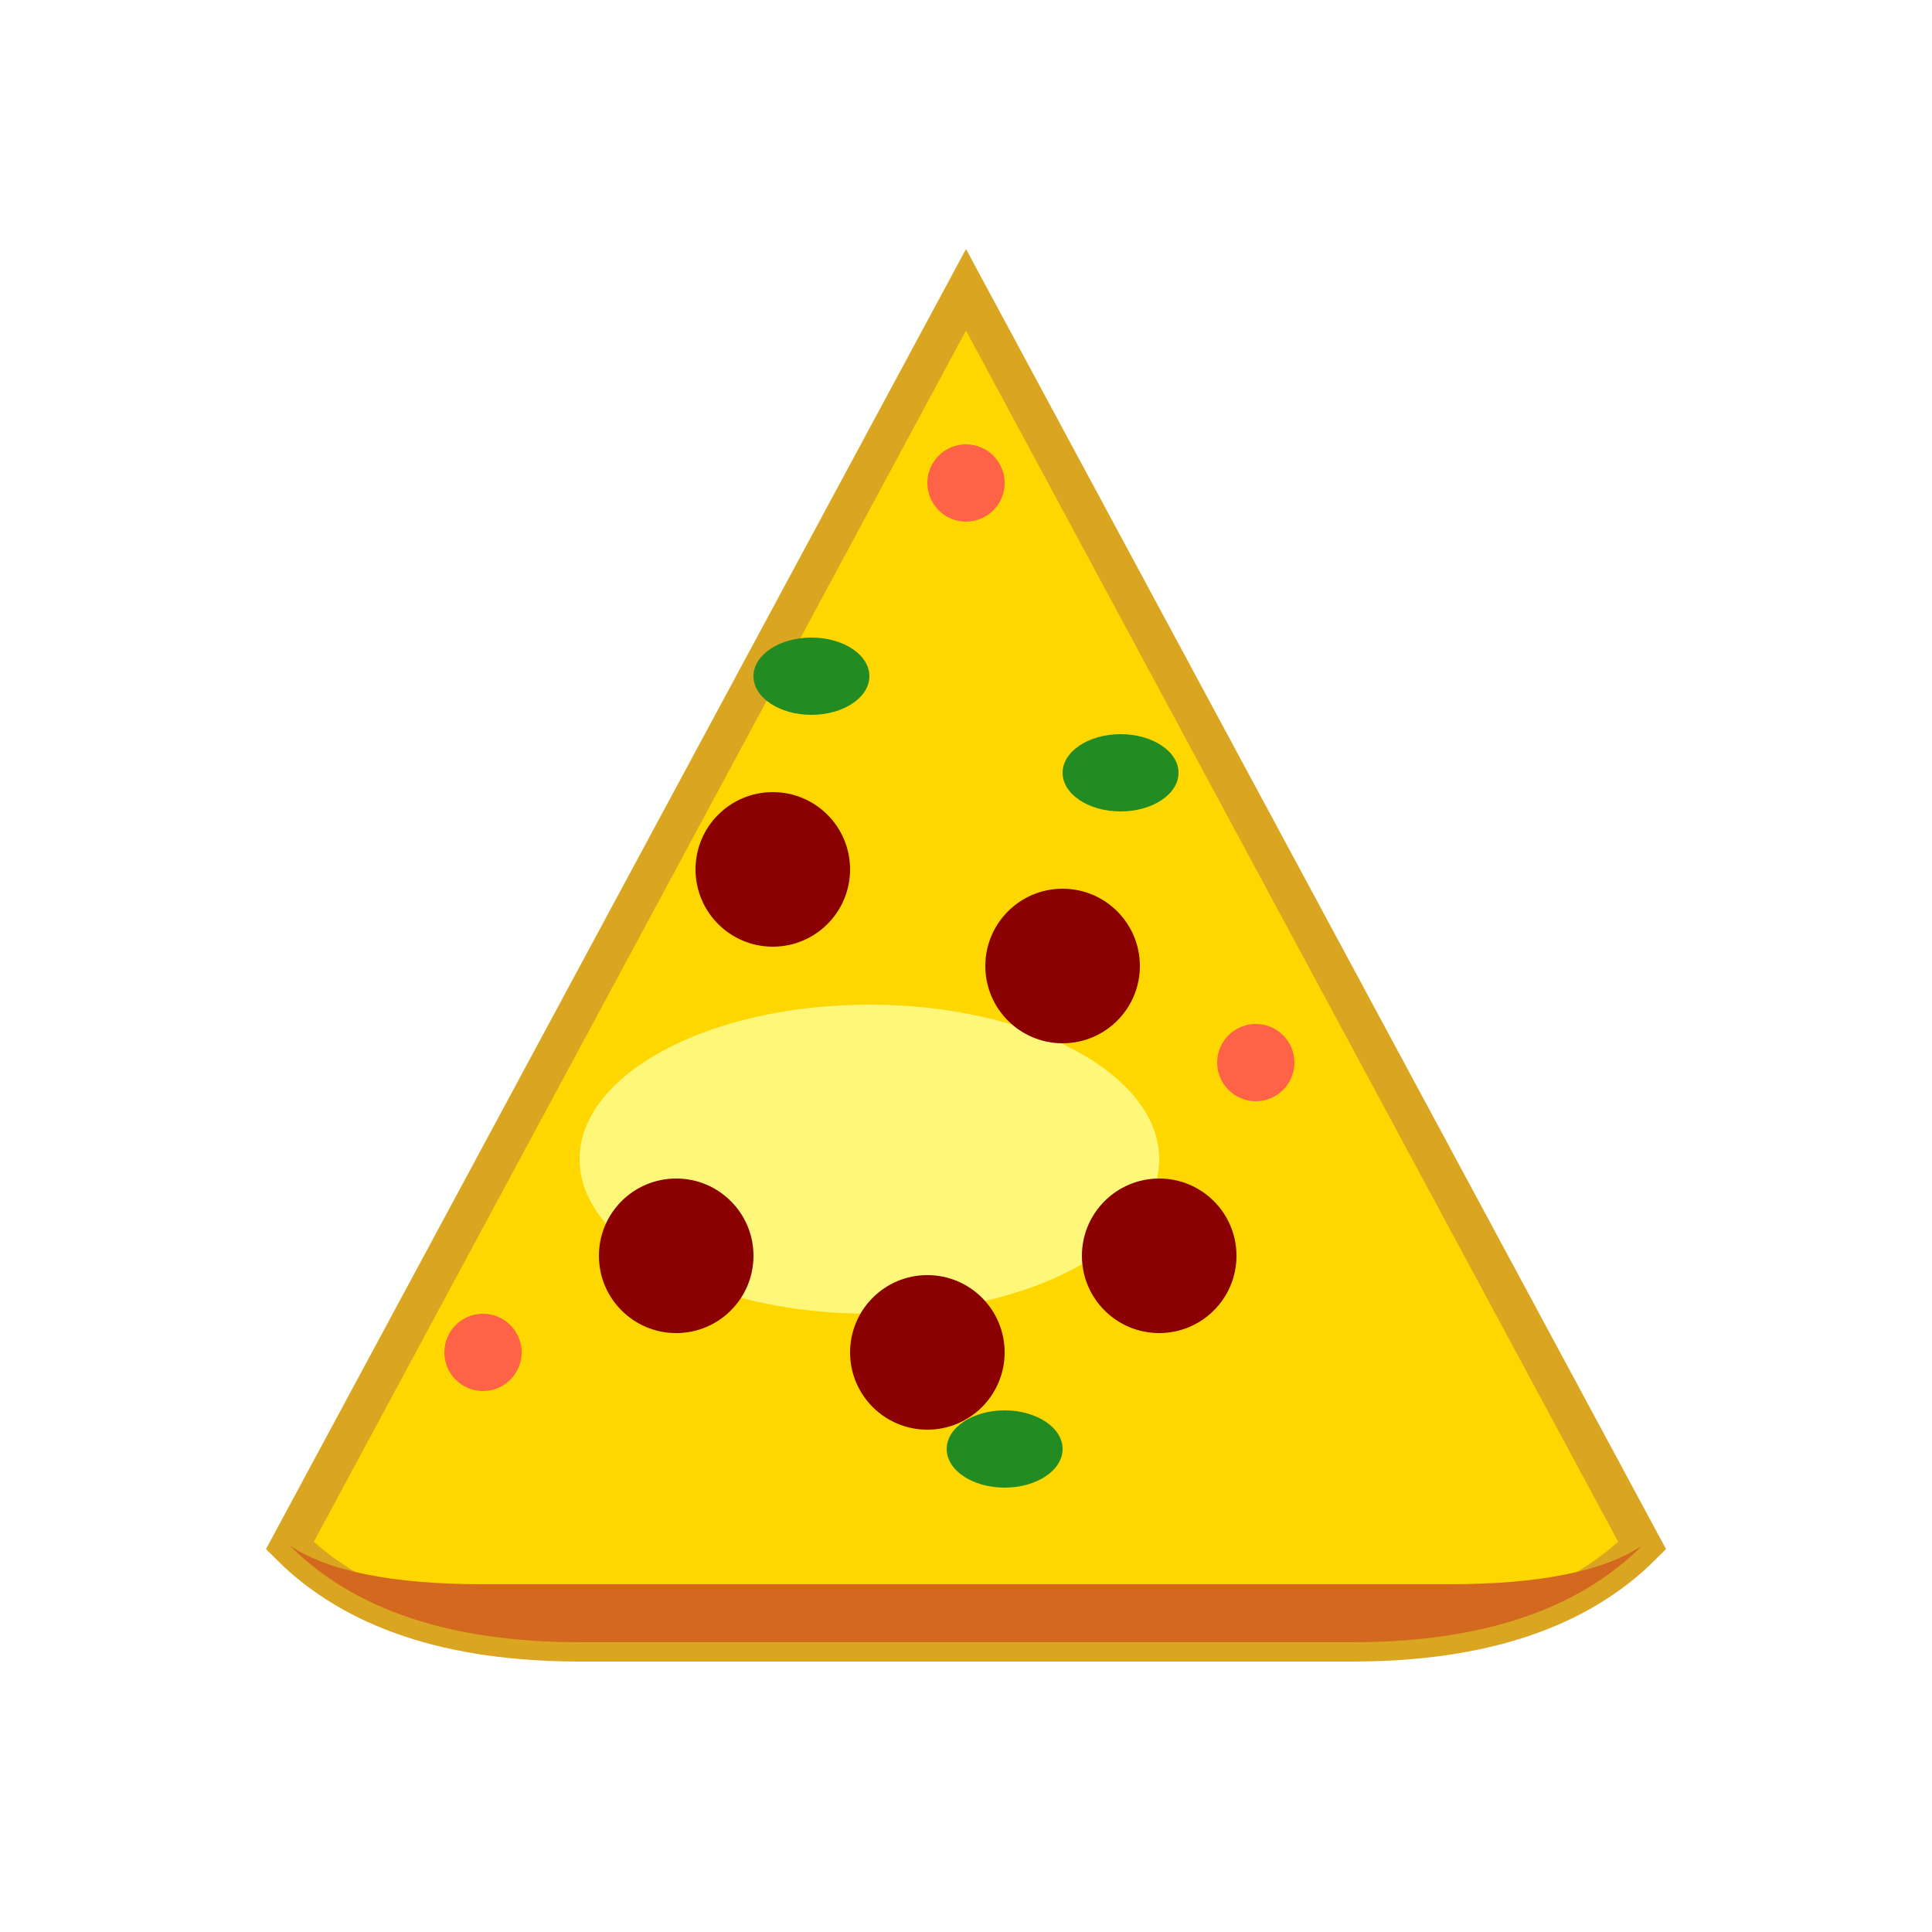
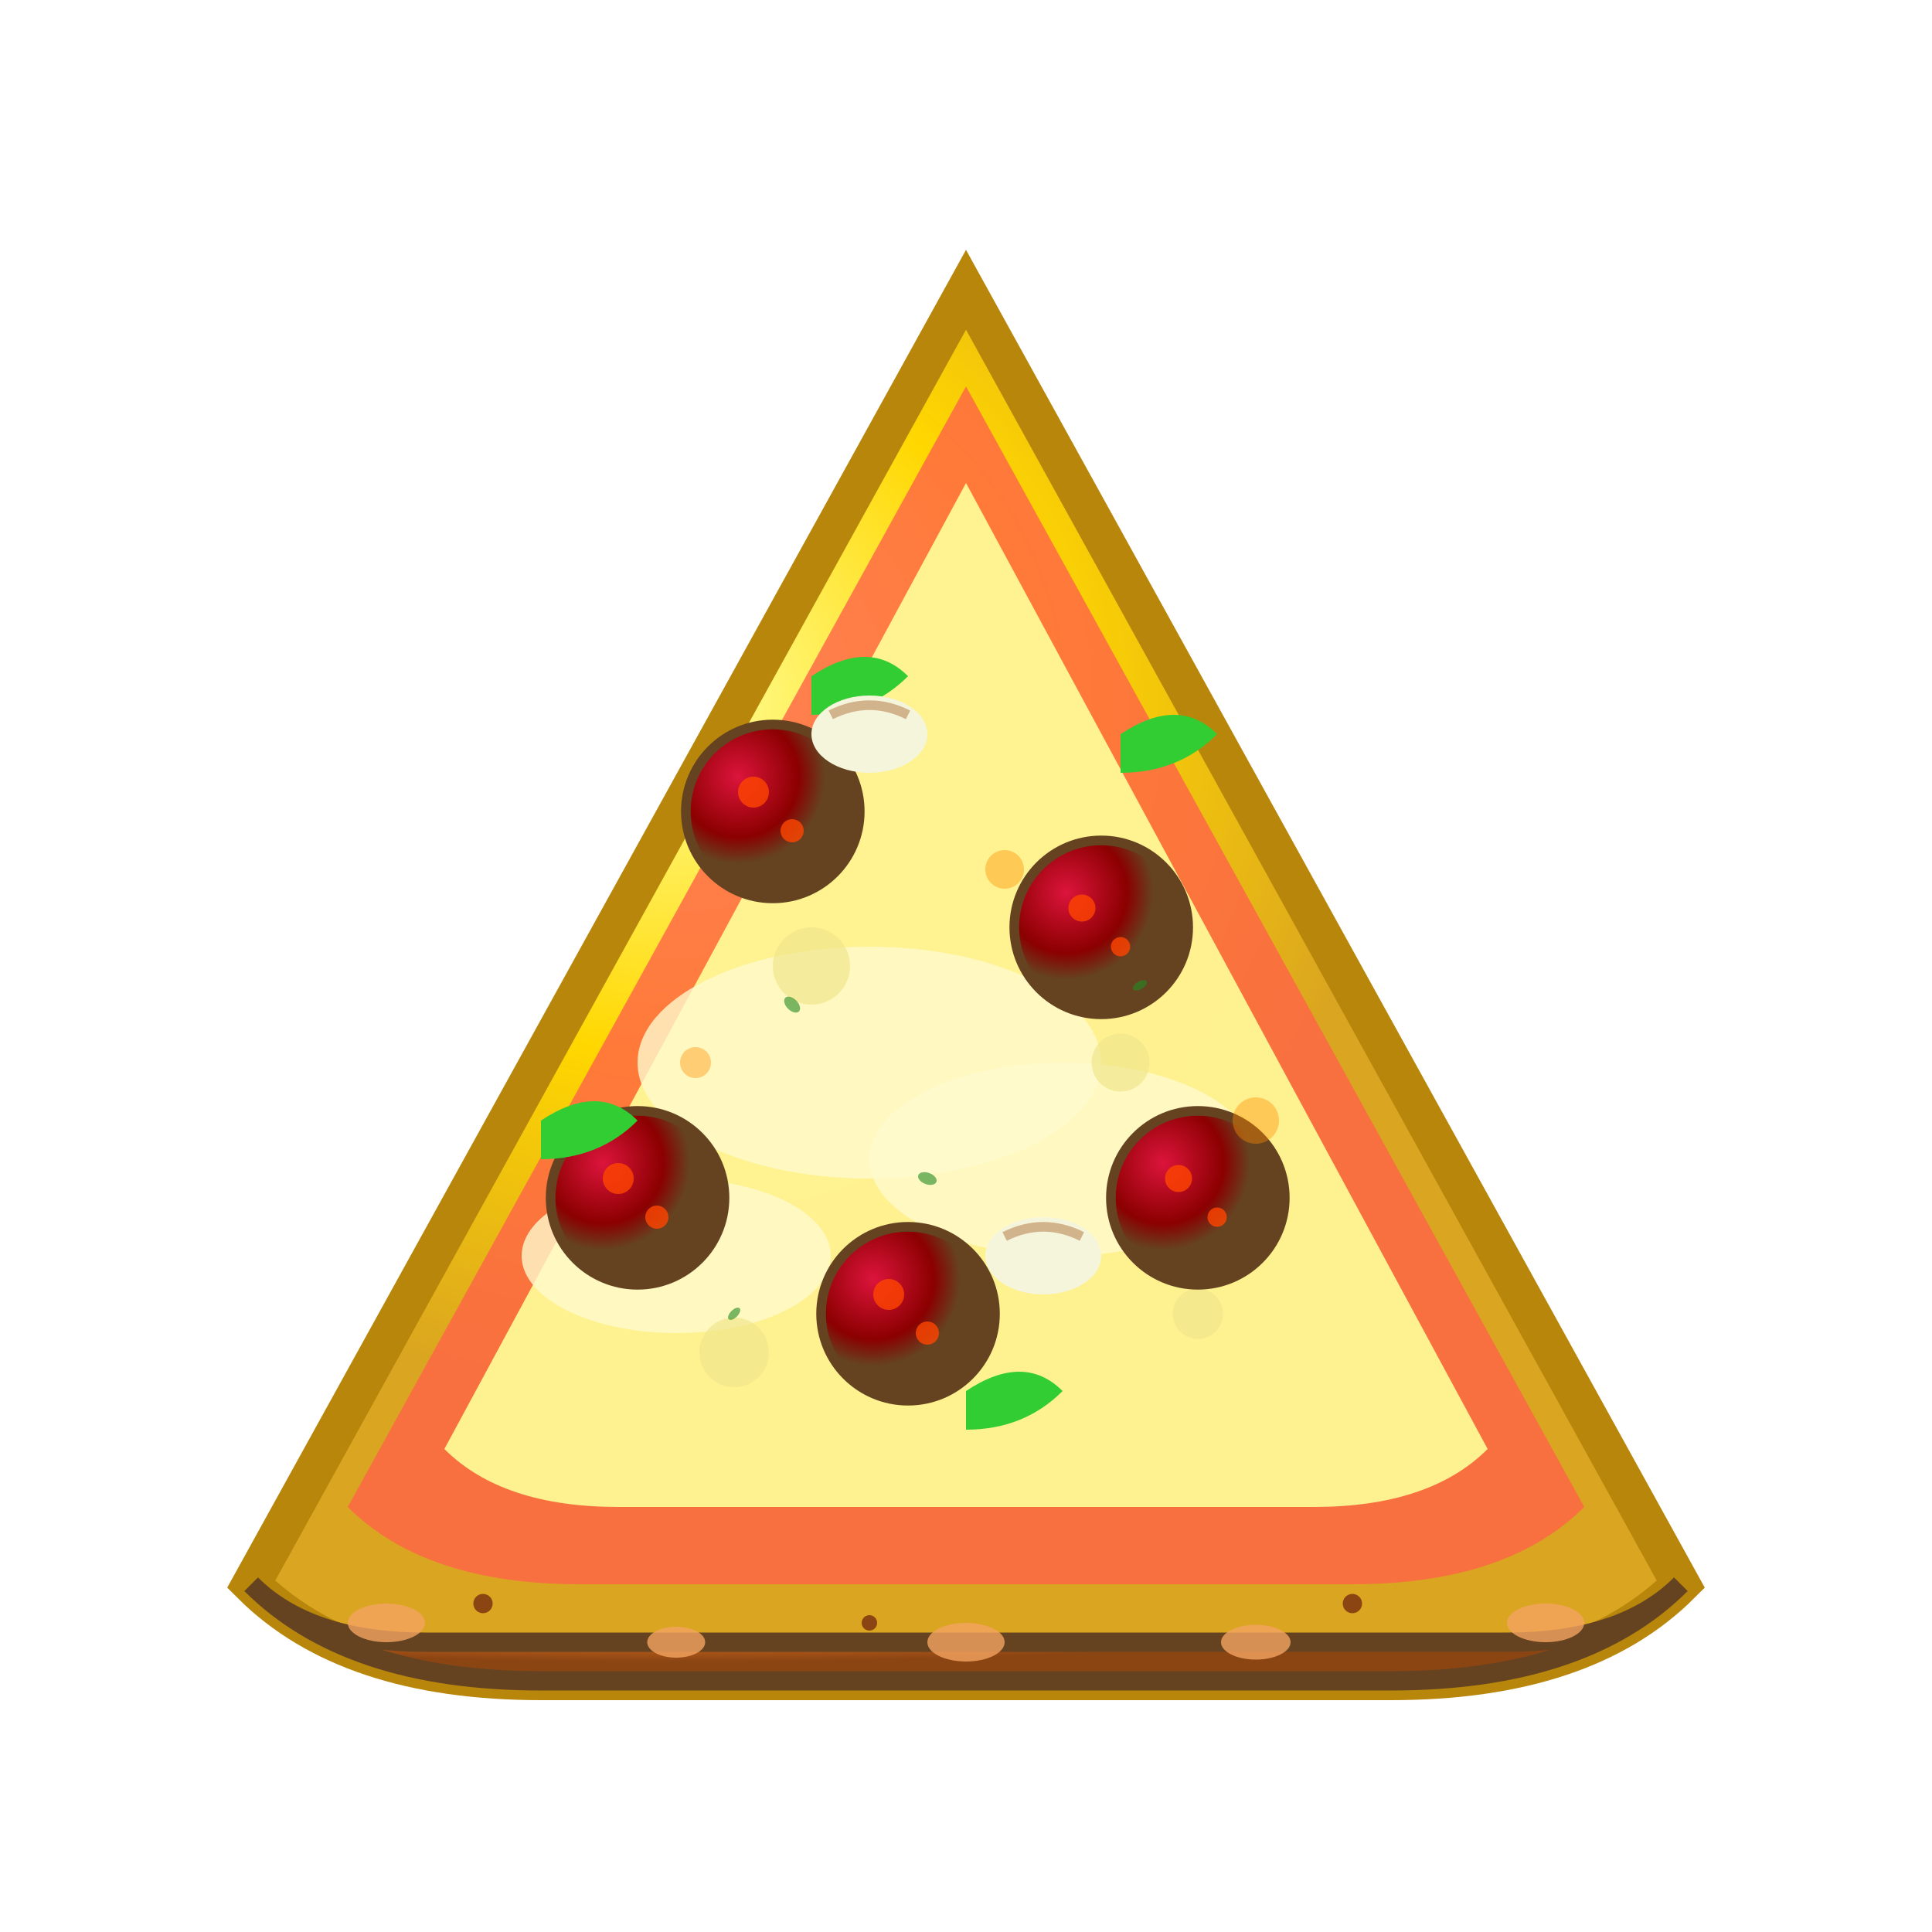
<svg xmlns="http://www.w3.org/2000/svg" viewBox="0 0 100 100">
-   <path d="M 50 15 L 85 80 Q 80 85 70 85 L 30 85 Q 20 85 15 80 Z" fill="#FFD700" stroke="#DAA520" stroke-width="2" />
-   <path d="M 15 80 Q 20 85 30 85 L 70 85 Q 80 85 85 80 Q 82 82 75 82 L 25 82 Q 18 82 15 80" fill="#D2691E" />
-   <ellipse cx="45" cy="60" rx="15" ry="8" fill="#FFFF99" opacity="0.8" />
-   <circle cx="40" cy="45" r="4" fill="#8B0000" />
-   <circle cx="55" cy="50" r="4" fill="#8B0000" />
-   <circle cx="35" cy="65" r="4" fill="#8B0000" />
-   <circle cx="60" cy="65" r="4" fill="#8B0000" />
-   <circle cx="48" cy="70" r="4" fill="#8B0000" />
-   <ellipse cx="42" cy="35" rx="3" ry="2" fill="#228B22" />
-   <ellipse cx="58" cy="40" rx="3" ry="2" fill="#228B22" />
-   <ellipse cx="52" cy="75" rx="3" ry="2" fill="#228B22" />
-   <circle cx="50" cy="25" r="2" fill="#FF6347" />
-   <circle cx="65" cy="55" r="2" fill="#FF6347" />
-   <circle cx="25" cy="70" r="2" fill="#FF6347" />
+   <defs>
+     <radialGradient id="doughGrad" cx="0.3" cy="0.3">
+       <stop offset="0%" stop-color="#FFFF99" />
+       <stop offset="50%" stop-color="#FFD700" />
+       <stop offset="100%" stop-color="#DAA520" />
+     </radialGradient>
+     <radialGradient id="crustGrad" cx="0.3" cy="0.3">
+       <stop offset="0%" stop-color="#F4A460" />
+       <stop offset="50%" stop-color="#D2691E" />
+       <stop offset="100%" stop-color="#8B4513" />
+     </radialGradient>
+     <radialGradient id="pepperoniGrad" cx="0.3" cy="0.3">
+       <stop offset="0%" stop-color="#DC143C" />
+       <stop offset="70%" stop-color="#8B0000" />
+       <stop offset="100%" stop-color="#654321" />
+     </radialGradient>
+   </defs>
+   <path d="M 50 15 L 87 82 Q 82 87 72 87 L 28 87 Q 18 87 13 82 Z" fill="url(#doughGrad)" stroke="#B8860B" stroke-width="2" />
+   <path d="M 50 20 L 82 78 Q 78 82 70 82 L 30 82 Q 22 82 18 78 Z" fill="#FF6347" opacity="0.8" />
+   <path d="M 50 25 L 77 75 Q 74 78 68 78 L 32 78 Q 26 78 23 75 Z" fill="#FFFF99" opacity="0.9" />
+   <ellipse cx="45" cy="55" rx="12" ry="6" fill="#FFFACD" opacity="0.8" />
+   <ellipse cx="55" cy="60" rx="10" ry="5" fill="#FFFACD" opacity="0.8" />
+   <ellipse cx="35" cy="65" rx="8" ry="4" fill="#FFFACD" opacity="0.8" />
+   <circle cx="42" cy="50" r="2" fill="#F0E68C" opacity="0.7" />
+   <circle cx="58" cy="55" r="1.5" fill="#F0E68C" opacity="0.7" />
+   <circle cx="38" cy="70" r="1.8" fill="#F0E68C" opacity="0.7" />
+   <circle cx="62" cy="68" r="1.3" fill="#F0E68C" opacity="0.7" />
+   <circle cx="40" cy="42" r="4.5" fill="url(#pepperoniGrad)" stroke="#654321" stroke-width="0.5" />
+   <circle cx="57" cy="48" r="4.5" fill="url(#pepperoniGrad)" stroke="#654321" stroke-width="0.5" />
+   <circle cx="33" cy="62" r="4.5" fill="url(#pepperoniGrad)" stroke="#654321" stroke-width="0.5" />
+   <circle cx="62" cy="62" r="4.5" fill="url(#pepperoniGrad)" stroke="#654321" stroke-width="0.5" />
+   <circle cx="47" cy="68" r="4.5" fill="url(#pepperoniGrad)" stroke="#654321" stroke-width="0.5" />
+   <circle cx="39" cy="41" r="0.8" fill="#FF4500" opacity="0.8" />
+   <circle cx="41" cy="43" r="0.6" fill="#FF4500" opacity="0.8" />
+   <circle cx="56" cy="47" r="0.7" fill="#FF4500" opacity="0.8" />
+   <circle cx="58" cy="49" r="0.5" fill="#FF4500" opacity="0.8" />
+   <circle cx="32" cy="61" r="0.8" fill="#FF4500" opacity="0.8" />
+   <circle cx="34" cy="63" r="0.6" fill="#FF4500" opacity="0.8" />
+   <circle cx="61" cy="61" r="0.7" fill="#FF4500" opacity="0.8" />
+   <circle cx="63" cy="63" r="0.5" fill="#FF4500" opacity="0.8" />
+   <circle cx="46" cy="67" r="0.8" fill="#FF4500" opacity="0.8" />
+   <circle cx="48" cy="69" r="0.6" fill="#FF4500" opacity="0.8" />
+   <path d="M 42 35 Q 45 33 47 35 Q 45 37 42 37 Z" fill="#32CD32" />
+   <path d="M 58 38 Q 61 36 63 38 Q 61 40 58 40 Z" fill="#32CD32" />
+   <path d="M 50 72 Q 53 70 55 72 Q 53 74 50 74 Z" fill="#32CD32" />
+   <path d="M 28 58 Q 31 56 33 58 Q 31 60 28 60 Z" fill="#32CD32" />
+   <ellipse cx="45" cy="38" rx="3" ry="2" fill="#F5F5DC" />
+   <ellipse cx="54" cy="65" rx="3" ry="2" fill="#F5F5DC" />
+   <path d="M 43 37 Q 45 36 47 37" stroke="#D2B48C" stroke-width="0.5" fill="none" />
+   <path d="M 52 64 Q 54 63 56 64" stroke="#D2B48C" stroke-width="0.5" fill="none" />
+   <path d="M 13 82 Q 18 87 28 87 L 72 87 Q 82 87 87 82 Q 84 85 78 85 L 22 85 Q 16 85 13 82" fill="url(#crustGrad)" stroke="#654321" stroke-width="1" />
+   <ellipse cx="20" cy="84" rx="2" ry="1" fill="#F4A460" opacity="0.8" />
+   <ellipse cx="35" cy="85" rx="1.5" ry="0.8" fill="#F4A460" opacity="0.8" />
+   <ellipse cx="50" cy="85" rx="2" ry="1" fill="#F4A460" opacity="0.8" />
+   <ellipse cx="65" cy="85" rx="1.8" ry="0.9" fill="#F4A460" opacity="0.8" />
+   <ellipse cx="80" cy="84" rx="2" ry="1" fill="#F4A460" opacity="0.8" />
+   <circle cx="25" cy="83" r="0.5" fill="#8B4513" />
+   <circle cx="45" cy="84" r="0.4" fill="#8B4513" />
+   <circle cx="70" cy="83" r="0.5" fill="#8B4513" />
+   <circle cx="52" cy="45" r="1" fill="#FF8C00" opacity="0.4" />
+   <circle cx="36" cy="55" r="0.8" fill="#FF8C00" opacity="0.4" />
+   <circle cx="65" cy="58" r="1.2" fill="#FF8C00" opacity="0.4" />
+   <ellipse cx="41" cy="52" rx="0.5" ry="0.3" fill="#228B22" opacity="0.6" transform="rotate(45 41 52)" />
+   <ellipse cx="59" cy="51" rx="0.4" ry="0.2" fill="#228B22" opacity="0.6" transform="rotate(-30 59 51)" />
+   <ellipse cx="48" cy="61" rx="0.5" ry="0.3" fill="#228B22" opacity="0.6" transform="rotate(20 48 61)" />
+   <ellipse cx="38" cy="68" rx="0.4" ry="0.2" fill="#228B22" opacity="0.6" transform="rotate(-45 38 68)" />
</svg>
